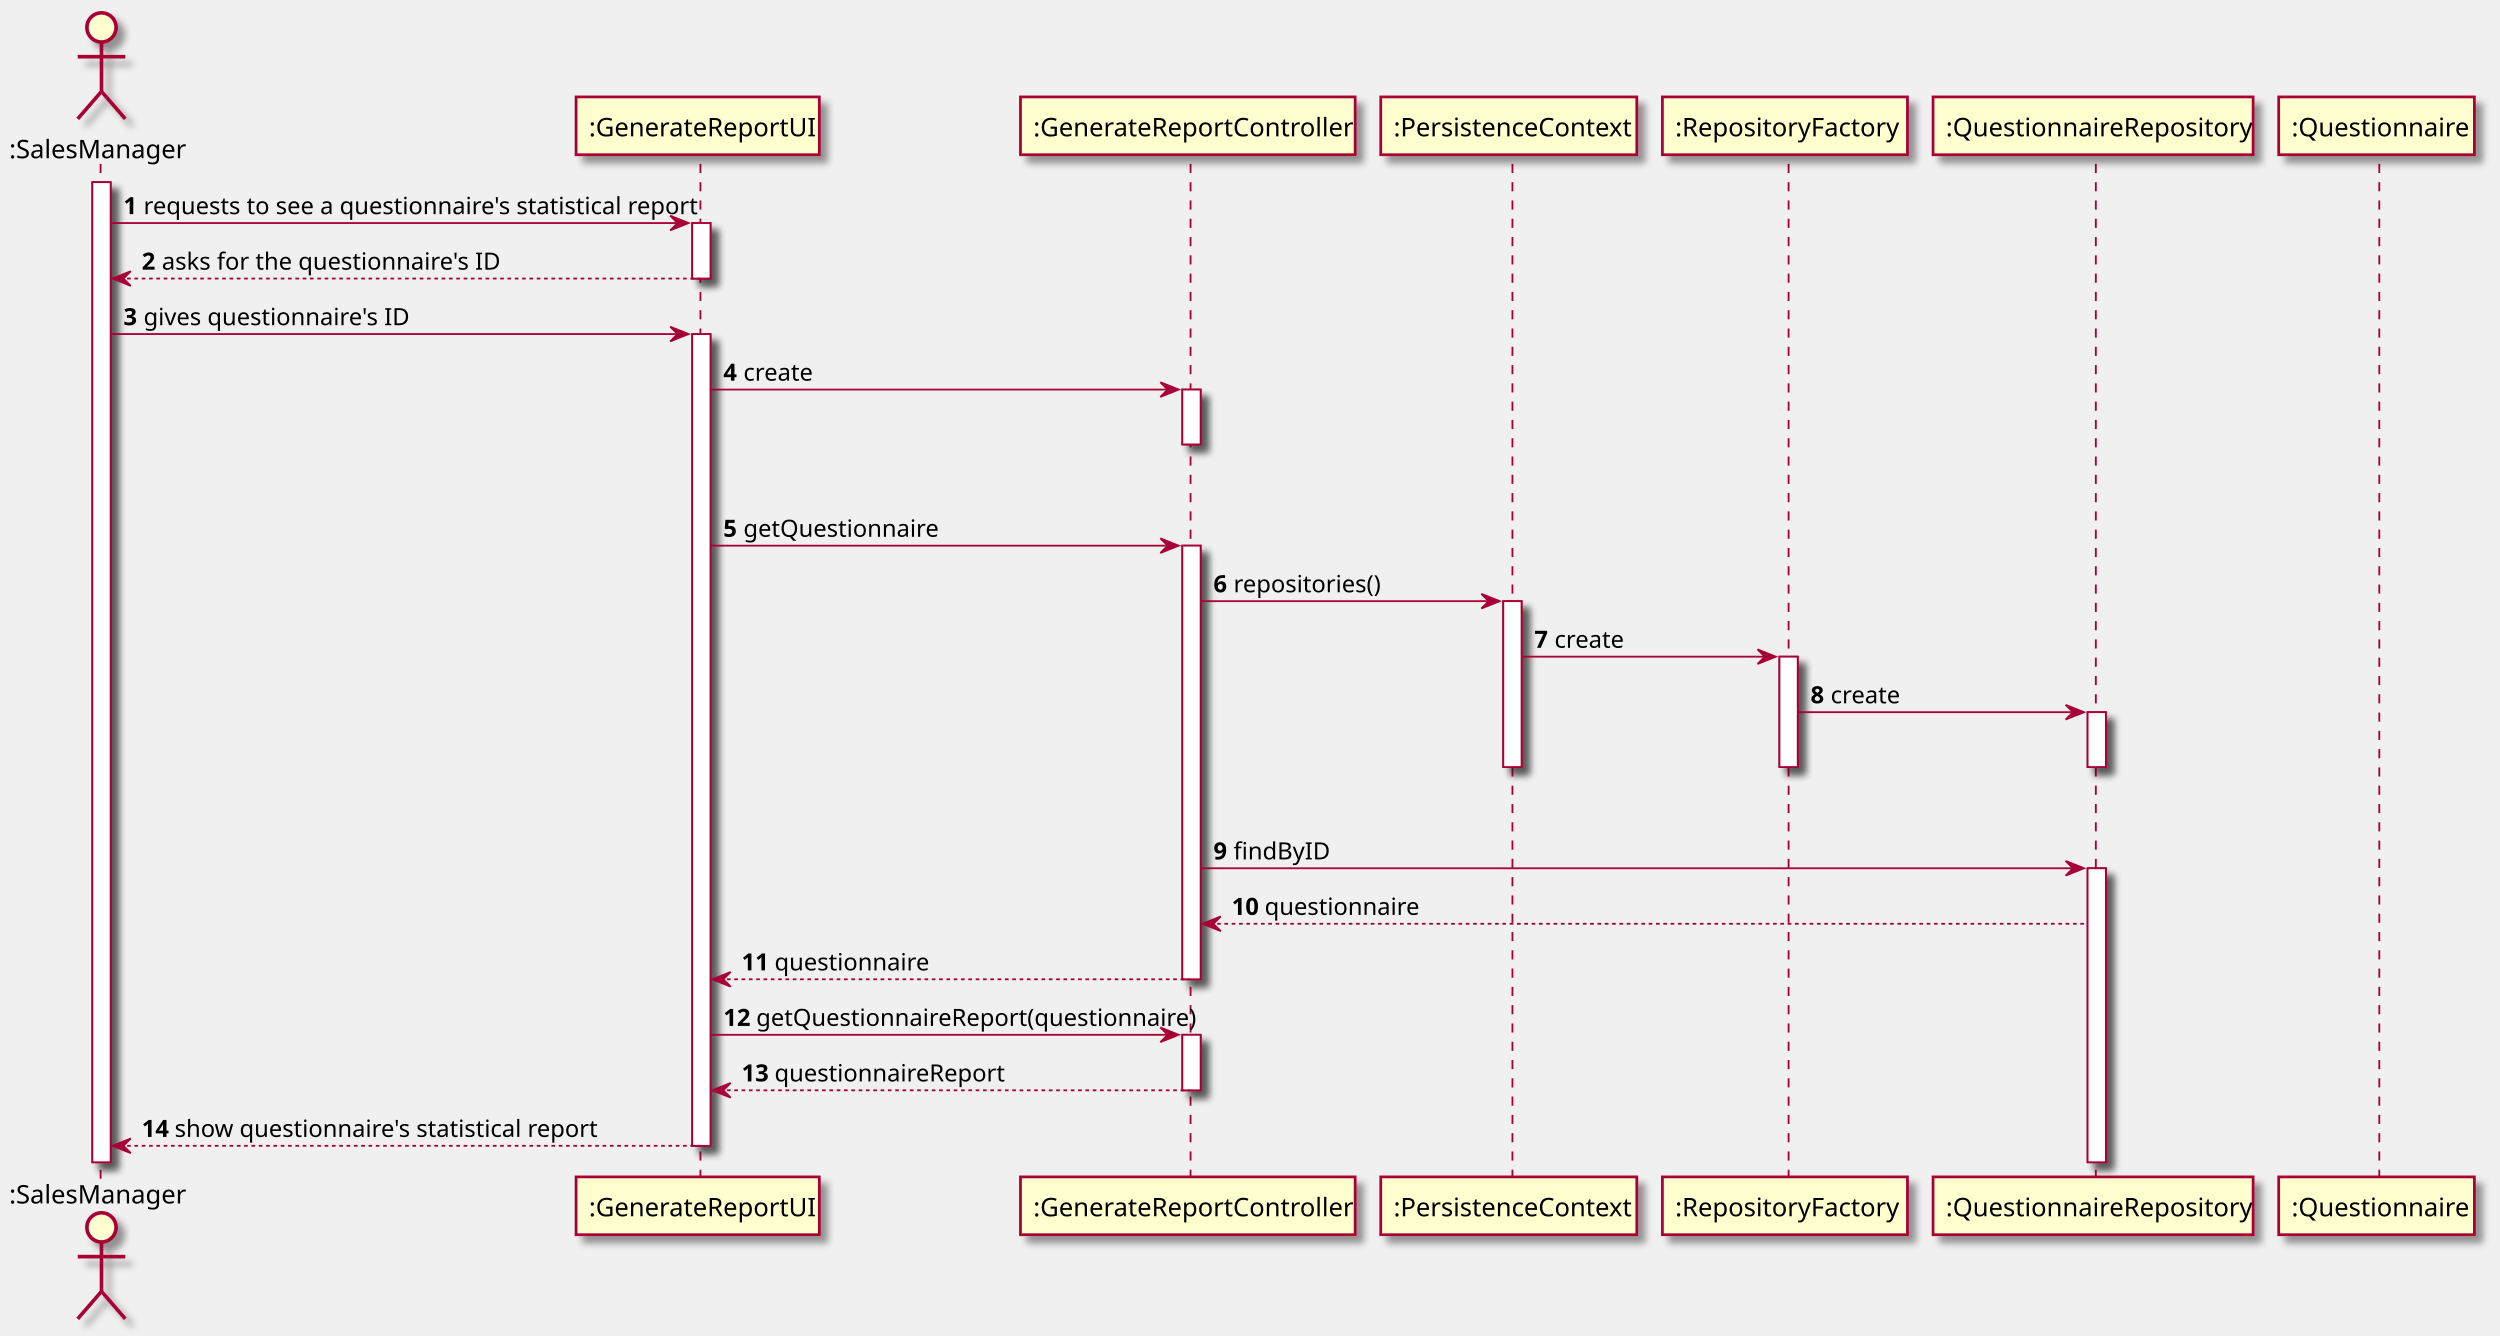
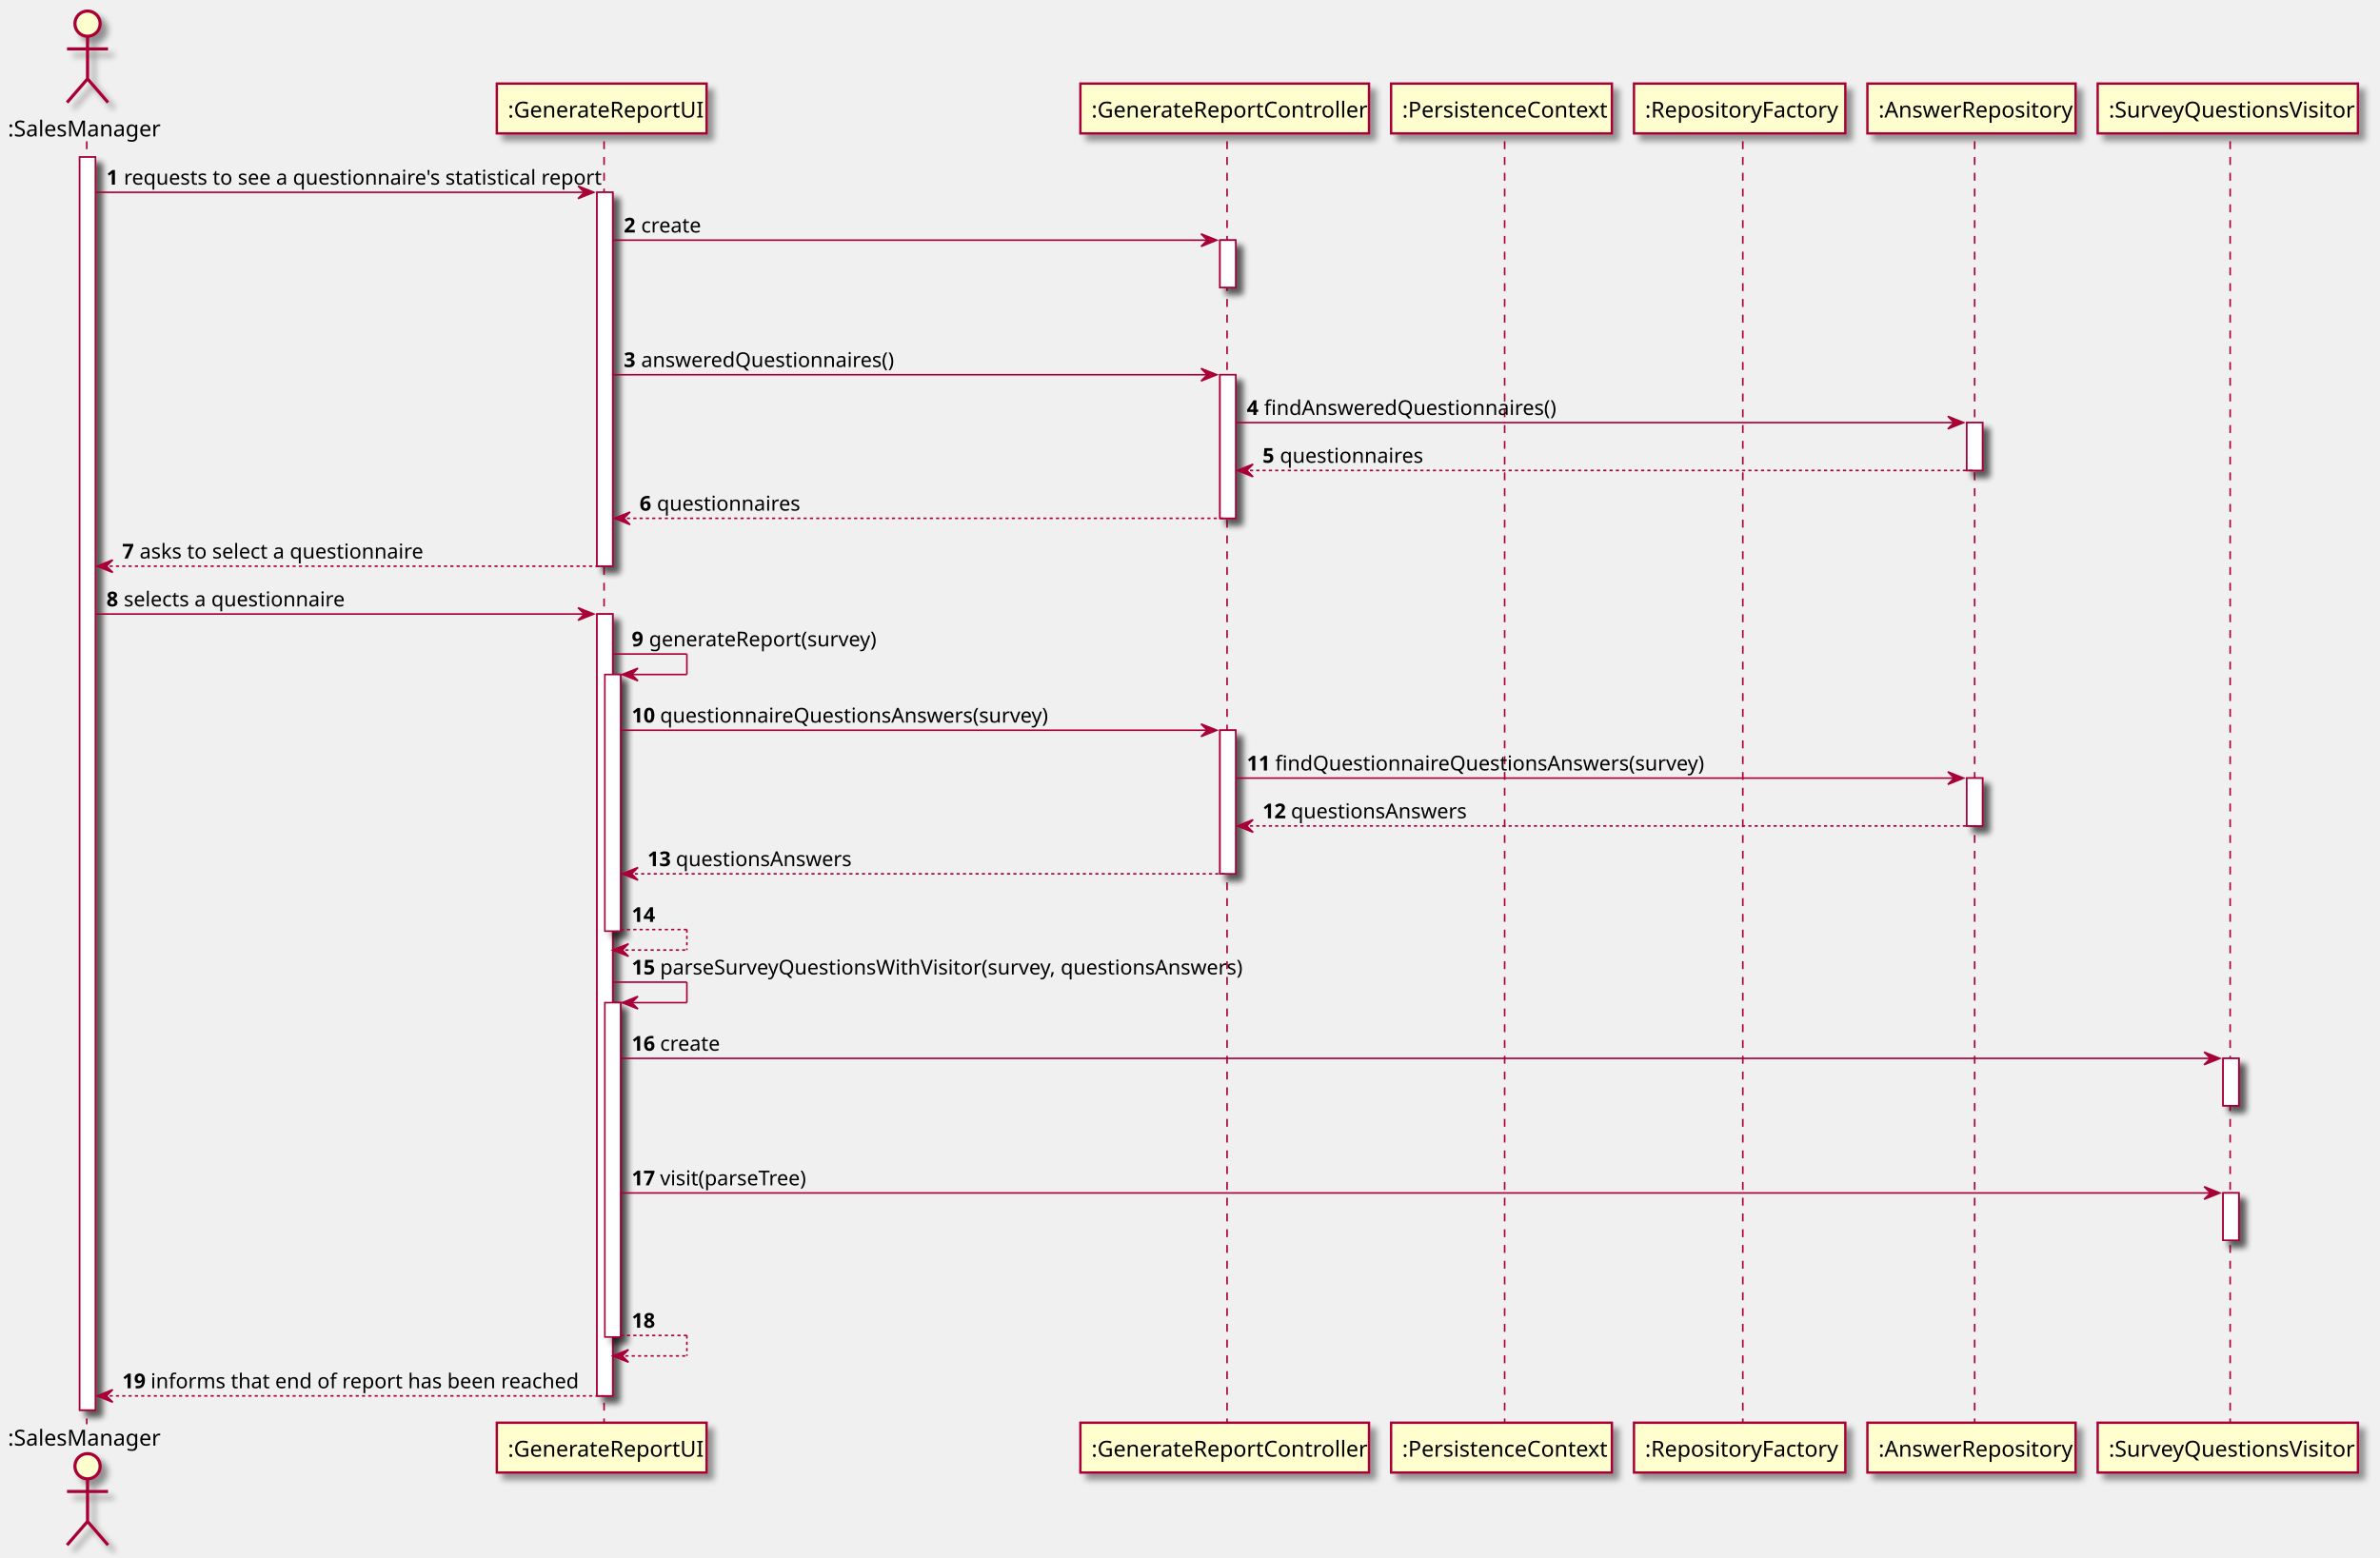
- <svg xmlns="http://www.w3.org/2000/svg" contentScriptType="application/ecmascript" contentStyleType="text/css" height="730px" preserveAspectRatio="none" style="width:1367px;height:730px;background:#FFFFFF;" version="1.1" viewBox="0 0 1367 730" width="1367px" zoomAndPan="magnify">
+ <svg xmlns="http://www.w3.org/2000/svg" contentScriptType="application/ecmascript" contentStyleType="text/css" height="988px" preserveAspectRatio="none" style="width:1509px;height:988px;background:#FFFFFF;" version="1.1" viewBox="0 0 1509 988" width="1509px" zoomAndPan="magnify">
  <defs>
-     <filter height="300%" id="fwkdn3br0n31w" width="300%" x="-1" y="-1">
+     <filter height="300%" id="f1bcxek0wkn7is" width="300%" x="-1" y="-1">
      <feGaussianBlur result="blurOut" stdDeviation="2.0" />
      <feColorMatrix in="blurOut" result="blurOut2" type="matrix" values="0 0 0 0 0 0 0 0 0 0 0 0 0 0 0 0 0 0 .4 0" />
      <feOffset dx="4.0" dy="4.0" in="blurOut2" result="blurOut3" />
      <feBlend in="SourceGraphic" in2="blurOut3" mode="normal" />
    </filter>
  </defs>
  <g>
-     <rect fill="#FFFFFF" filter="url(#fwkdn3br0n31w)" height="535.922" style="stroke:#A80036;stroke-width:1.0;" width="10" x="50.5" y="99.609" />
-     <rect fill="#FFFFFF" filter="url(#fwkdn3br0n31w)" height="30.352" style="stroke:#A80036;stroke-width:1.0;" width="10" x="378.5" y="121.961" />
-     <rect fill="#FFFFFF" filter="url(#fwkdn3br0n31w)" height="443.867" style="stroke:#A80036;stroke-width:1.0;" width="10" x="378.5" y="182.664" />
-     <rect fill="#FFFFFF" filter="url(#fwkdn3br0n31w)" height="30" style="stroke:#A80036;stroke-width:1.0;" width="10" x="646.5" y="213.016" />
-     <rect fill="#FFFFFF" filter="url(#fwkdn3br0n31w)" height="237.109" style="stroke:#A80036;stroke-width:1.0;" width="10" x="646.5" y="298.367" />
-     <rect fill="#FFFFFF" filter="url(#fwkdn3br0n31w)" height="30.352" style="stroke:#A80036;stroke-width:1.0;" width="10" x="646.5" y="565.828" />
-     <rect fill="#FFFFFF" filter="url(#fwkdn3br0n31w)" height="90.703" style="stroke:#A80036;stroke-width:1.0;" width="10" x="822" y="328.719" />
-     <rect fill="#FFFFFF" filter="url(#fwkdn3br0n31w)" height="60.352" style="stroke:#A80036;stroke-width:1.0;" width="10" x="973" y="359.07" />
-     <rect fill="#FFFFFF" filter="url(#fwkdn3br0n31w)" height="30" style="stroke:#A80036;stroke-width:1.0;" width="10" x="1141.5" y="389.422" />
-     <rect fill="#FFFFFF" filter="url(#fwkdn3br0n31w)" height="160.758" style="stroke:#A80036;stroke-width:1.0;" width="10" x="1141.5" y="474.773" />
-     <line style="stroke:#A80036;stroke-width:1.0;stroke-dasharray:5.0,5.0;" x1="55" x2="55" y1="89.609" y2="644.531" />
-     <line style="stroke:#A80036;stroke-width:1.0;stroke-dasharray:5.0,5.0;" x1="383" x2="383" y1="89.609" y2="644.531" />
-     <line style="stroke:#A80036;stroke-width:1.0;stroke-dasharray:5.0,5.0;" x1="651" x2="651" y1="89.609" y2="644.531" />
-     <line style="stroke:#A80036;stroke-width:1.0;stroke-dasharray:5.0,5.0;" x1="827" x2="827" y1="89.609" y2="644.531" />
-     <line style="stroke:#A80036;stroke-width:1.0;stroke-dasharray:5.0,5.0;" x1="978" x2="978" y1="89.609" y2="644.531" />
-     <line style="stroke:#A80036;stroke-width:1.0;stroke-dasharray:5.0,5.0;" x1="1146" x2="1146" y1="89.609" y2="644.531" />
-     <line style="stroke:#A80036;stroke-width:1.0;stroke-dasharray:5.0,5.0;" x1="1301" x2="1301" y1="89.609" y2="644.531" />
+     <rect fill="#FFFFFF" filter="url(#f1bcxek0wkn7is)" height="794.68" style="stroke:#A80036;stroke-width:1.0;" width="10" x="50.5" y="99.609" />
+     <rect fill="#FFFFFF" filter="url(#f1bcxek0wkn7is)" height="237.109" style="stroke:#A80036;stroke-width:1.0;" width="10" x="378.5" y="121.961" />
+     <rect fill="#FFFFFF" filter="url(#f1bcxek0wkn7is)" height="495.867" style="stroke:#A80036;stroke-width:1.0;" width="10" x="378.5" y="389.422" />
+     <rect fill="#FFFFFF" filter="url(#f1bcxek0wkn7is)" height="162.758" style="stroke:#A80036;stroke-width:1.0;" width="10" x="383.5" y="427.773" />
+     <rect fill="#FFFFFF" filter="url(#f1bcxek0wkn7is)" height="212.055" style="stroke:#A80036;stroke-width:1.0;" width="10" x="383.5" y="635.883" />
+     <rect fill="#FFFFFF" filter="url(#f1bcxek0wkn7is)" height="30" style="stroke:#A80036;stroke-width:1.0;" width="10" x="773.5" y="152.312" />
+     <rect fill="#FFFFFF" filter="url(#f1bcxek0wkn7is)" height="91.055" style="stroke:#A80036;stroke-width:1.0;" width="10" x="773.5" y="237.664" />
+     <rect fill="#FFFFFF" filter="url(#f1bcxek0wkn7is)" height="91.055" style="stroke:#A80036;stroke-width:1.0;" width="10" x="773.5" y="463.125" />
+     <rect fill="#FFFFFF" filter="url(#f1bcxek0wkn7is)" height="30.352" style="stroke:#A80036;stroke-width:1.0;" width="10" x="1247" y="268.016" />
+     <rect fill="#FFFFFF" filter="url(#f1bcxek0wkn7is)" height="30.352" style="stroke:#A80036;stroke-width:1.0;" width="10" x="1247" y="493.477" />
+     <rect fill="#FFFFFF" filter="url(#f1bcxek0wkn7is)" height="30" style="stroke:#A80036;stroke-width:1.0;" width="10" x="1409.5" y="671.234" />
+     <rect fill="#FFFFFF" filter="url(#f1bcxek0wkn7is)" height="30" style="stroke:#A80036;stroke-width:1.0;" width="10" x="1409.5" y="756.586" />
+     <line style="stroke:#A80036;stroke-width:1.0;stroke-dasharray:5.0,5.0;" x1="55" x2="55" y1="89.609" y2="903.289" />
+     <line style="stroke:#A80036;stroke-width:1.0;stroke-dasharray:5.0,5.0;" x1="383" x2="383" y1="89.609" y2="903.289" />
+     <line style="stroke:#A80036;stroke-width:1.0;stroke-dasharray:5.0,5.0;" x1="778" x2="778" y1="89.609" y2="903.289" />
+     <line style="stroke:#A80036;stroke-width:1.0;stroke-dasharray:5.0,5.0;" x1="954" x2="954" y1="89.609" y2="903.289" />
+     <line style="stroke:#A80036;stroke-width:1.0;stroke-dasharray:5.0,5.0;" x1="1105" x2="1105" y1="89.609" y2="903.289" />
+     <line style="stroke:#A80036;stroke-width:1.0;stroke-dasharray:5.0,5.0;" x1="1252" x2="1252" y1="89.609" y2="903.289" />
+     <line style="stroke:#A80036;stroke-width:1.0;stroke-dasharray:5.0,5.0;" x1="1414" x2="1414" y1="89.609" y2="903.289" />
    <text fill="#000000" font-family="sans-serif" font-size="14" lengthAdjust="spacing" textLength="95" x="5" y="86.533">:SalesManager</text>
-     <ellipse cx="55.5" cy="15" fill="#FEFECE" filter="url(#fwkdn3br0n31w)" rx="8" ry="8" style="stroke:#A80036;stroke-width:2.0;" />
-     <path d="M55.5,23 L55.5,50 M42.5,31 L68.5,31 M55.5,50 L42.5,65 M55.5,50 L68.5,65 " fill="none" filter="url(#fwkdn3br0n31w)" style="stroke:#A80036;stroke-width:2.0;" />
-     <text fill="#000000" font-family="sans-serif" font-size="14" lengthAdjust="spacing" textLength="95" x="5" y="658.064">:SalesManager</text>
-     <ellipse cx="55.5" cy="671.141" fill="#FEFECE" filter="url(#fwkdn3br0n31w)" rx="8" ry="8" style="stroke:#A80036;stroke-width:2.0;" />
-     <path d="M55.5,679.141 L55.5,706.141 M42.5,687.141 L68.5,687.141 M55.5,706.141 L42.5,721.141 M55.5,706.141 L68.5,721.141 " fill="none" filter="url(#fwkdn3br0n31w)" style="stroke:#A80036;stroke-width:2.0;" />
-     <rect fill="#FEFECE" filter="url(#fwkdn3br0n31w)" height="31.609" style="stroke:#A80036;stroke-width:1.5;" width="133" x="315" y="53" />
+     <ellipse cx="55.5" cy="15" fill="#FEFECE" filter="url(#f1bcxek0wkn7is)" rx="8" ry="8" style="stroke:#A80036;stroke-width:2.0;" />
+     <path d="M55.5,23 L55.5,50 M42.5,31 L68.5,31 M55.5,50 L42.5,65 M55.5,50 L68.5,65 " fill="none" filter="url(#f1bcxek0wkn7is)" style="stroke:#A80036;stroke-width:2.0;" />
+     <text fill="#000000" font-family="sans-serif" font-size="14" lengthAdjust="spacing" textLength="95" x="5" y="916.822">:SalesManager</text>
+     <ellipse cx="55.5" cy="929.898" fill="#FEFECE" filter="url(#f1bcxek0wkn7is)" rx="8" ry="8" style="stroke:#A80036;stroke-width:2.0;" />
+     <path d="M55.5,937.898 L55.5,964.898 M42.5,945.898 L68.5,945.898 M55.5,964.898 L42.5,979.898 M55.5,964.898 L68.5,979.898 " fill="none" filter="url(#f1bcxek0wkn7is)" style="stroke:#A80036;stroke-width:2.0;" />
+     <rect fill="#FEFECE" filter="url(#f1bcxek0wkn7is)" height="31.609" style="stroke:#A80036;stroke-width:1.5;" width="133" x="315" y="53" />
    <text fill="#000000" font-family="sans-serif" font-size="14" lengthAdjust="spacing" textLength="119" x="322" y="74.533">:GenerateReportUI</text>
-     <rect fill="#FEFECE" filter="url(#fwkdn3br0n31w)" height="31.609" style="stroke:#A80036;stroke-width:1.5;" width="133" x="315" y="643.531" />
-     <text fill="#000000" font-family="sans-serif" font-size="14" lengthAdjust="spacing" textLength="119" x="322" y="665.064">:GenerateReportUI</text>
-     <rect fill="#FEFECE" filter="url(#fwkdn3br0n31w)" height="31.609" style="stroke:#A80036;stroke-width:1.5;" width="183" x="558" y="53" />
-     <text fill="#000000" font-family="sans-serif" font-size="14" lengthAdjust="spacing" textLength="169" x="565" y="74.533">:GenerateReportController</text>
-     <rect fill="#FEFECE" filter="url(#fwkdn3br0n31w)" height="31.609" style="stroke:#A80036;stroke-width:1.5;" width="183" x="558" y="643.531" />
-     <text fill="#000000" font-family="sans-serif" font-size="14" lengthAdjust="spacing" textLength="169" x="565" y="665.064">:GenerateReportController</text>
-     <rect fill="#FEFECE" filter="url(#fwkdn3br0n31w)" height="31.609" style="stroke:#A80036;stroke-width:1.5;" width="140" x="755" y="53" />
-     <text fill="#000000" font-family="sans-serif" font-size="14" lengthAdjust="spacing" textLength="126" x="762" y="74.533">:PersistenceContext</text>
-     <rect fill="#FEFECE" filter="url(#fwkdn3br0n31w)" height="31.609" style="stroke:#A80036;stroke-width:1.5;" width="140" x="755" y="643.531" />
-     <text fill="#000000" font-family="sans-serif" font-size="14" lengthAdjust="spacing" textLength="126" x="762" y="665.064">:PersistenceContext</text>
-     <rect fill="#FEFECE" filter="url(#fwkdn3br0n31w)" height="31.609" style="stroke:#A80036;stroke-width:1.5;" width="134" x="909" y="53" />
-     <text fill="#000000" font-family="sans-serif" font-size="14" lengthAdjust="spacing" textLength="120" x="916" y="74.533">:RepositoryFactory</text>
-     <rect fill="#FEFECE" filter="url(#fwkdn3br0n31w)" height="31.609" style="stroke:#A80036;stroke-width:1.5;" width="134" x="909" y="643.531" />
-     <text fill="#000000" font-family="sans-serif" font-size="14" lengthAdjust="spacing" textLength="120" x="916" y="665.064">:RepositoryFactory</text>
-     <rect fill="#FEFECE" filter="url(#fwkdn3br0n31w)" height="31.609" style="stroke:#A80036;stroke-width:1.5;" width="175" x="1057" y="53" />
-     <text fill="#000000" font-family="sans-serif" font-size="14" lengthAdjust="spacing" textLength="161" x="1064" y="74.533">:QuestionnaireRepository</text>
-     <rect fill="#FEFECE" filter="url(#fwkdn3br0n31w)" height="31.609" style="stroke:#A80036;stroke-width:1.5;" width="175" x="1057" y="643.531" />
-     <text fill="#000000" font-family="sans-serif" font-size="14" lengthAdjust="spacing" textLength="161" x="1064" y="665.064">:QuestionnaireRepository</text>
-     <rect fill="#FEFECE" filter="url(#fwkdn3br0n31w)" height="31.609" style="stroke:#A80036;stroke-width:1.5;" width="107" x="1246" y="53" />
-     <text fill="#000000" font-family="sans-serif" font-size="14" lengthAdjust="spacing" textLength="93" x="1253" y="74.533">:Questionnaire</text>
-     <rect fill="#FEFECE" filter="url(#fwkdn3br0n31w)" height="31.609" style="stroke:#A80036;stroke-width:1.5;" width="107" x="1246" y="643.531" />
-     <text fill="#000000" font-family="sans-serif" font-size="14" lengthAdjust="spacing" textLength="93" x="1253" y="665.064">:Questionnaire</text>
-     <rect fill="#FFFFFF" filter="url(#fwkdn3br0n31w)" height="535.922" style="stroke:#A80036;stroke-width:1.0;" width="10" x="50.5" y="99.609" />
-     <rect fill="#FFFFFF" filter="url(#fwkdn3br0n31w)" height="30.352" style="stroke:#A80036;stroke-width:1.0;" width="10" x="378.5" y="121.961" />
-     <rect fill="#FFFFFF" filter="url(#fwkdn3br0n31w)" height="443.867" style="stroke:#A80036;stroke-width:1.0;" width="10" x="378.5" y="182.664" />
-     <rect fill="#FFFFFF" filter="url(#fwkdn3br0n31w)" height="30" style="stroke:#A80036;stroke-width:1.0;" width="10" x="646.5" y="213.016" />
-     <rect fill="#FFFFFF" filter="url(#fwkdn3br0n31w)" height="237.109" style="stroke:#A80036;stroke-width:1.0;" width="10" x="646.5" y="298.367" />
-     <rect fill="#FFFFFF" filter="url(#fwkdn3br0n31w)" height="30.352" style="stroke:#A80036;stroke-width:1.0;" width="10" x="646.5" y="565.828" />
-     <rect fill="#FFFFFF" filter="url(#fwkdn3br0n31w)" height="90.703" style="stroke:#A80036;stroke-width:1.0;" width="10" x="822" y="328.719" />
-     <rect fill="#FFFFFF" filter="url(#fwkdn3br0n31w)" height="60.352" style="stroke:#A80036;stroke-width:1.0;" width="10" x="973" y="359.07" />
-     <rect fill="#FFFFFF" filter="url(#fwkdn3br0n31w)" height="30" style="stroke:#A80036;stroke-width:1.0;" width="10" x="1141.5" y="389.422" />
-     <rect fill="#FFFFFF" filter="url(#fwkdn3br0n31w)" height="160.758" style="stroke:#A80036;stroke-width:1.0;" width="10" x="1141.5" y="474.773" />
+     <rect fill="#FEFECE" filter="url(#f1bcxek0wkn7is)" height="31.609" style="stroke:#A80036;stroke-width:1.5;" width="133" x="315" y="902.289" />
+     <text fill="#000000" font-family="sans-serif" font-size="14" lengthAdjust="spacing" textLength="119" x="322" y="923.822">:GenerateReportUI</text>
+     <rect fill="#FEFECE" filter="url(#f1bcxek0wkn7is)" height="31.609" style="stroke:#A80036;stroke-width:1.5;" width="183" x="685" y="53" />
+     <text fill="#000000" font-family="sans-serif" font-size="14" lengthAdjust="spacing" textLength="169" x="692" y="74.533">:GenerateReportController</text>
+     <rect fill="#FEFECE" filter="url(#f1bcxek0wkn7is)" height="31.609" style="stroke:#A80036;stroke-width:1.5;" width="183" x="685" y="902.289" />
+     <text fill="#000000" font-family="sans-serif" font-size="14" lengthAdjust="spacing" textLength="169" x="692" y="923.822">:GenerateReportController</text>
+     <rect fill="#FEFECE" filter="url(#f1bcxek0wkn7is)" height="31.609" style="stroke:#A80036;stroke-width:1.5;" width="140" x="882" y="53" />
+     <text fill="#000000" font-family="sans-serif" font-size="14" lengthAdjust="spacing" textLength="126" x="889" y="74.533">:PersistenceContext</text>
+     <rect fill="#FEFECE" filter="url(#f1bcxek0wkn7is)" height="31.609" style="stroke:#A80036;stroke-width:1.5;" width="140" x="882" y="902.289" />
+     <text fill="#000000" font-family="sans-serif" font-size="14" lengthAdjust="spacing" textLength="126" x="889" y="923.822">:PersistenceContext</text>
+     <rect fill="#FEFECE" filter="url(#f1bcxek0wkn7is)" height="31.609" style="stroke:#A80036;stroke-width:1.5;" width="134" x="1036" y="53" />
+     <text fill="#000000" font-family="sans-serif" font-size="14" lengthAdjust="spacing" textLength="120" x="1043" y="74.533">:RepositoryFactory</text>
+     <rect fill="#FEFECE" filter="url(#f1bcxek0wkn7is)" height="31.609" style="stroke:#A80036;stroke-width:1.5;" width="134" x="1036" y="902.289" />
+     <text fill="#000000" font-family="sans-serif" font-size="14" lengthAdjust="spacing" textLength="120" x="1043" y="923.822">:RepositoryFactory</text>
+     <rect fill="#FEFECE" filter="url(#f1bcxek0wkn7is)" height="31.609" style="stroke:#A80036;stroke-width:1.5;" width="132" x="1184" y="53" />
+     <text fill="#000000" font-family="sans-serif" font-size="14" lengthAdjust="spacing" textLength="118" x="1191" y="74.533">:AnswerRepository</text>
+     <rect fill="#FEFECE" filter="url(#f1bcxek0wkn7is)" height="31.609" style="stroke:#A80036;stroke-width:1.5;" width="132" x="1184" y="902.289" />
+     <text fill="#000000" font-family="sans-serif" font-size="14" lengthAdjust="spacing" textLength="118" x="1191" y="923.822">:AnswerRepository</text>
+     <rect fill="#FEFECE" filter="url(#f1bcxek0wkn7is)" height="31.609" style="stroke:#A80036;stroke-width:1.5;" width="165" x="1330" y="53" />
+     <text fill="#000000" font-family="sans-serif" font-size="14" lengthAdjust="spacing" textLength="151" x="1337" y="74.533">:SurveyQuestionsVisitor</text>
+     <rect fill="#FEFECE" filter="url(#f1bcxek0wkn7is)" height="31.609" style="stroke:#A80036;stroke-width:1.5;" width="165" x="1330" y="902.289" />
+     <text fill="#000000" font-family="sans-serif" font-size="14" lengthAdjust="spacing" textLength="151" x="1337" y="923.822">:SurveyQuestionsVisitor</text>
+     <rect fill="#FFFFFF" filter="url(#f1bcxek0wkn7is)" height="794.68" style="stroke:#A80036;stroke-width:1.0;" width="10" x="50.5" y="99.609" />
+     <rect fill="#FFFFFF" filter="url(#f1bcxek0wkn7is)" height="237.109" style="stroke:#A80036;stroke-width:1.0;" width="10" x="378.5" y="121.961" />
+     <rect fill="#FFFFFF" filter="url(#f1bcxek0wkn7is)" height="495.867" style="stroke:#A80036;stroke-width:1.0;" width="10" x="378.5" y="389.422" />
+     <rect fill="#FFFFFF" filter="url(#f1bcxek0wkn7is)" height="162.758" style="stroke:#A80036;stroke-width:1.0;" width="10" x="383.5" y="427.773" />
+     <rect fill="#FFFFFF" filter="url(#f1bcxek0wkn7is)" height="212.055" style="stroke:#A80036;stroke-width:1.0;" width="10" x="383.5" y="635.883" />
+     <rect fill="#FFFFFF" filter="url(#f1bcxek0wkn7is)" height="30" style="stroke:#A80036;stroke-width:1.0;" width="10" x="773.5" y="152.312" />
+     <rect fill="#FFFFFF" filter="url(#f1bcxek0wkn7is)" height="91.055" style="stroke:#A80036;stroke-width:1.0;" width="10" x="773.5" y="237.664" />
+     <rect fill="#FFFFFF" filter="url(#f1bcxek0wkn7is)" height="91.055" style="stroke:#A80036;stroke-width:1.0;" width="10" x="773.5" y="463.125" />
+     <rect fill="#FFFFFF" filter="url(#f1bcxek0wkn7is)" height="30.352" style="stroke:#A80036;stroke-width:1.0;" width="10" x="1247" y="268.016" />
+     <rect fill="#FFFFFF" filter="url(#f1bcxek0wkn7is)" height="30.352" style="stroke:#A80036;stroke-width:1.0;" width="10" x="1247" y="493.477" />
+     <rect fill="#FFFFFF" filter="url(#f1bcxek0wkn7is)" height="30" style="stroke:#A80036;stroke-width:1.0;" width="10" x="1409.5" y="671.234" />
+     <rect fill="#FFFFFF" filter="url(#f1bcxek0wkn7is)" height="30" style="stroke:#A80036;stroke-width:1.0;" width="10" x="1409.5" y="756.586" />
    <polygon fill="#A80036" points="366.5,117.961,376.5,121.961,366.5,125.961,370.5,121.961" style="stroke:#A80036;stroke-width:1.0;" />
    <line style="stroke:#A80036;stroke-width:1.0;" x1="60.5" x2="372.5" y1="121.961" y2="121.961" />
    <text fill="#000000" font-family="sans-serif" font-size="13" font-weight="bold" lengthAdjust="spacing" textLength="7" x="67.5" y="117.105">1</text>
    <text fill="#000000" font-family="sans-serif" font-size="13" lengthAdjust="spacing" textLength="288" x="78.5" y="117.105">requests to see a questionnaire's statistical report</text>
-     <polygon fill="#A80036" points="71.5,148.312,61.5,152.312,71.5,156.312,67.5,152.312" style="stroke:#A80036;stroke-width:1.0;" />
-     <line style="stroke:#A80036;stroke-width:1.0;stroke-dasharray:2.0,2.0;" x1="65.5" x2="382.5" y1="152.312" y2="152.312" />
-     <text fill="#000000" font-family="sans-serif" font-size="13" font-weight="bold" lengthAdjust="spacing" textLength="7" x="77.5" y="147.456">2</text>
-     <text fill="#000000" font-family="sans-serif" font-size="13" lengthAdjust="spacing" textLength="174" x="88.5" y="147.456">asks for the questionnaire's ID</text>
-     <polygon fill="#A80036" points="366.5,178.664,376.5,182.664,366.5,186.664,370.5,182.664" style="stroke:#A80036;stroke-width:1.0;" />
-     <line style="stroke:#A80036;stroke-width:1.0;" x1="60.5" x2="372.5" y1="182.664" y2="182.664" />
-     <text fill="#000000" font-family="sans-serif" font-size="13" font-weight="bold" lengthAdjust="spacing" textLength="7" x="67.5" y="177.808">3</text>
-     <text fill="#000000" font-family="sans-serif" font-size="13" lengthAdjust="spacing" textLength="135" x="78.5" y="177.808">gives questionnaire's ID</text>
-     <polygon fill="#A80036" points="634.5,209.016,644.5,213.016,634.5,217.016,638.5,213.016" style="stroke:#A80036;stroke-width:1.0;" />
-     <line style="stroke:#A80036;stroke-width:1.0;" x1="388.5" x2="640.5" y1="213.016" y2="213.016" />
-     <text fill="#000000" font-family="sans-serif" font-size="13" font-weight="bold" lengthAdjust="spacing" textLength="7" x="395.5" y="208.159">4</text>
-     <text fill="#000000" font-family="sans-serif" font-size="13" lengthAdjust="spacing" textLength="36" x="406.5" y="208.159">create</text>
-     <polygon fill="#A80036" points="634.5,294.367,644.5,298.367,634.5,302.367,638.5,298.367" style="stroke:#A80036;stroke-width:1.0;" />
-     <line style="stroke:#A80036;stroke-width:1.0;" x1="388.5" x2="640.5" y1="298.367" y2="298.367" />
-     <text fill="#000000" font-family="sans-serif" font-size="13" font-weight="bold" lengthAdjust="spacing" textLength="7" x="395.5" y="293.511">5</text>
-     <text fill="#000000" font-family="sans-serif" font-size="13" lengthAdjust="spacing" textLength="98" x="406.5" y="293.511">getQuestionnaire</text>
-     <polygon fill="#A80036" points="810,324.719,820,328.719,810,332.719,814,328.719" style="stroke:#A80036;stroke-width:1.0;" />
-     <line style="stroke:#A80036;stroke-width:1.0;" x1="656.5" x2="816" y1="328.719" y2="328.719" />
-     <text fill="#000000" font-family="sans-serif" font-size="13" font-weight="bold" lengthAdjust="spacing" textLength="7" x="663.5" y="323.862">6</text>
-     <text fill="#000000" font-family="sans-serif" font-size="13" lengthAdjust="spacing" textLength="75" x="674.5" y="323.862">repositories()</text>
-     <polygon fill="#A80036" points="961,355.07,971,359.07,961,363.07,965,359.07" style="stroke:#A80036;stroke-width:1.0;" />
-     <line style="stroke:#A80036;stroke-width:1.0;" x1="832" x2="967" y1="359.07" y2="359.07" />
-     <text fill="#000000" font-family="sans-serif" font-size="13" font-weight="bold" lengthAdjust="spacing" textLength="7" x="839" y="354.214">7</text>
-     <text fill="#000000" font-family="sans-serif" font-size="13" lengthAdjust="spacing" textLength="36" x="850" y="354.214">create</text>
-     <polygon fill="#A80036" points="1129.5,385.422,1139.5,389.422,1129.5,393.422,1133.5,389.422" style="stroke:#A80036;stroke-width:1.0;" />
-     <line style="stroke:#A80036;stroke-width:1.0;" x1="983" x2="1135.5" y1="389.422" y2="389.422" />
-     <text fill="#000000" font-family="sans-serif" font-size="13" font-weight="bold" lengthAdjust="spacing" textLength="7" x="990" y="384.565">8</text>
-     <text fill="#000000" font-family="sans-serif" font-size="13" lengthAdjust="spacing" textLength="36" x="1001" y="384.565">create</text>
-     <polygon fill="#A80036" points="1129.5,470.773,1139.5,474.773,1129.5,478.773,1133.5,474.773" style="stroke:#A80036;stroke-width:1.0;" />
-     <line style="stroke:#A80036;stroke-width:1.0;" x1="656.5" x2="1135.5" y1="474.773" y2="474.773" />
-     <text fill="#000000" font-family="sans-serif" font-size="13" font-weight="bold" lengthAdjust="spacing" textLength="7" x="663.5" y="469.917">9</text>
-     <text fill="#000000" font-family="sans-serif" font-size="13" lengthAdjust="spacing" textLength="48" x="674.5" y="469.917">findByID</text>
-     <polygon fill="#A80036" points="667.5,501.125,657.5,505.125,667.5,509.125,663.5,505.125" style="stroke:#A80036;stroke-width:1.0;" />
-     <line style="stroke:#A80036;stroke-width:1.0;stroke-dasharray:2.0,2.0;" x1="661.5" x2="1140.5" y1="505.125" y2="505.125" />
-     <text fill="#000000" font-family="sans-serif" font-size="13" font-weight="bold" lengthAdjust="spacing" textLength="14" x="673.5" y="500.269">10</text>
-     <text fill="#000000" font-family="sans-serif" font-size="13" lengthAdjust="spacing" textLength="77" x="691.5" y="500.269">questionnaire</text>
-     <polygon fill="#A80036" points="399.5,531.477,389.5,535.477,399.5,539.477,395.5,535.477" style="stroke:#A80036;stroke-width:1.0;" />
-     <line style="stroke:#A80036;stroke-width:1.0;stroke-dasharray:2.0,2.0;" x1="393.5" x2="650.5" y1="535.477" y2="535.477" />
-     <text fill="#000000" font-family="sans-serif" font-size="13" font-weight="bold" lengthAdjust="spacing" textLength="14" x="405.5" y="530.62">11</text>
-     <text fill="#000000" font-family="sans-serif" font-size="13" lengthAdjust="spacing" textLength="77" x="423.5" y="530.62">questionnaire</text>
-     <polygon fill="#A80036" points="634.5,561.828,644.5,565.828,634.5,569.828,638.5,565.828" style="stroke:#A80036;stroke-width:1.0;" />
-     <line style="stroke:#A80036;stroke-width:1.0;" x1="388.5" x2="640.5" y1="565.828" y2="565.828" />
-     <text fill="#000000" font-family="sans-serif" font-size="13" font-weight="bold" lengthAdjust="spacing" textLength="14" x="395.5" y="560.972">12</text>
-     <text fill="#000000" font-family="sans-serif" font-size="13" lengthAdjust="spacing" textLength="221" x="413.5" y="560.972">getQuestionnaireReport(questionnaire)</text>
-     <polygon fill="#A80036" points="399.5,592.18,389.5,596.18,399.5,600.18,395.5,596.18" style="stroke:#A80036;stroke-width:1.0;" />
-     <line style="stroke:#A80036;stroke-width:1.0;stroke-dasharray:2.0,2.0;" x1="393.5" x2="650.5" y1="596.18" y2="596.18" />
-     <text fill="#000000" font-family="sans-serif" font-size="13" font-weight="bold" lengthAdjust="spacing" textLength="14" x="405.5" y="591.323">13</text>
-     <text fill="#000000" font-family="sans-serif" font-size="13" lengthAdjust="spacing" textLength="115" x="423.5" y="591.323">questionnaireReport</text>
-     <polygon fill="#A80036" points="71.5,622.531,61.5,626.531,71.5,630.531,67.5,626.531" style="stroke:#A80036;stroke-width:1.0;" />
-     <line style="stroke:#A80036;stroke-width:1.0;stroke-dasharray:2.0,2.0;" x1="65.5" x2="382.5" y1="626.531" y2="626.531" />
-     <text fill="#000000" font-family="sans-serif" font-size="13" font-weight="bold" lengthAdjust="spacing" textLength="14" x="77.5" y="621.675">14</text>
-     <text fill="#000000" font-family="sans-serif" font-size="13" lengthAdjust="spacing" textLength="217" x="95.5" y="621.675">show questionnaire's statistical report</text>
+     <polygon fill="#A80036" points="761.5,148.312,771.5,152.312,761.5,156.312,765.5,152.312" style="stroke:#A80036;stroke-width:1.0;" />
+     <line style="stroke:#A80036;stroke-width:1.0;" x1="388.5" x2="767.5" y1="152.312" y2="152.312" />
+     <text fill="#000000" font-family="sans-serif" font-size="13" font-weight="bold" lengthAdjust="spacing" textLength="7" x="395.5" y="147.456">2</text>
+     <text fill="#000000" font-family="sans-serif" font-size="13" lengthAdjust="spacing" textLength="36" x="406.5" y="147.456">create</text>
+     <polygon fill="#A80036" points="761.5,233.664,771.5,237.664,761.5,241.664,765.5,237.664" style="stroke:#A80036;stroke-width:1.0;" />
+     <line style="stroke:#A80036;stroke-width:1.0;" x1="388.5" x2="767.5" y1="237.664" y2="237.664" />
+     <text fill="#000000" font-family="sans-serif" font-size="13" font-weight="bold" lengthAdjust="spacing" textLength="7" x="395.5" y="232.808">3</text>
+     <text fill="#000000" font-family="sans-serif" font-size="13" lengthAdjust="spacing" textLength="150" x="406.5" y="232.808">answeredQuestionnaires()</text>
+     <polygon fill="#A80036" points="1235,264.016,1245,268.016,1235,272.016,1239,268.016" style="stroke:#A80036;stroke-width:1.0;" />
+     <line style="stroke:#A80036;stroke-width:1.0;" x1="783.5" x2="1241" y1="268.016" y2="268.016" />
+     <text fill="#000000" font-family="sans-serif" font-size="13" font-weight="bold" lengthAdjust="spacing" textLength="7" x="790.5" y="263.159">4</text>
+     <text fill="#000000" font-family="sans-serif" font-size="13" lengthAdjust="spacing" textLength="172" x="801.5" y="263.159">findAnsweredQuestionnaires()</text>
+     <polygon fill="#A80036" points="794.5,294.367,784.5,298.367,794.5,302.367,790.5,298.367" style="stroke:#A80036;stroke-width:1.0;" />
+     <line style="stroke:#A80036;stroke-width:1.0;stroke-dasharray:2.0,2.0;" x1="788.5" x2="1251" y1="298.367" y2="298.367" />
+     <text fill="#000000" font-family="sans-serif" font-size="13" font-weight="bold" lengthAdjust="spacing" textLength="7" x="800.5" y="293.511">5</text>
+     <text fill="#000000" font-family="sans-serif" font-size="13" lengthAdjust="spacing" textLength="84" x="811.5" y="293.511">questionnaires</text>
+     <polygon fill="#A80036" points="399.5,324.719,389.5,328.719,399.5,332.719,395.5,328.719" style="stroke:#A80036;stroke-width:1.0;" />
+     <line style="stroke:#A80036;stroke-width:1.0;stroke-dasharray:2.0,2.0;" x1="393.5" x2="777.5" y1="328.719" y2="328.719" />
+     <text fill="#000000" font-family="sans-serif" font-size="13" font-weight="bold" lengthAdjust="spacing" textLength="7" x="405.5" y="323.862">6</text>
+     <text fill="#000000" font-family="sans-serif" font-size="13" lengthAdjust="spacing" textLength="84" x="416.5" y="323.862">questionnaires</text>
+     <polygon fill="#A80036" points="71.5,355.07,61.5,359.07,71.5,363.07,67.5,359.07" style="stroke:#A80036;stroke-width:1.0;" />
+     <line style="stroke:#A80036;stroke-width:1.0;stroke-dasharray:2.0,2.0;" x1="65.5" x2="382.5" y1="359.07" y2="359.07" />
+     <text fill="#000000" font-family="sans-serif" font-size="13" font-weight="bold" lengthAdjust="spacing" textLength="7" x="77.5" y="354.214">7</text>
+     <text fill="#000000" font-family="sans-serif" font-size="13" lengthAdjust="spacing" textLength="174" x="88.5" y="354.214">asks to select a questionnaire</text>
+     <polygon fill="#A80036" points="366.5,385.422,376.5,389.422,366.5,393.422,370.5,389.422" style="stroke:#A80036;stroke-width:1.0;" />
+     <line style="stroke:#A80036;stroke-width:1.0;" x1="60.5" x2="372.5" y1="389.422" y2="389.422" />
+     <text fill="#000000" font-family="sans-serif" font-size="13" font-weight="bold" lengthAdjust="spacing" textLength="7" x="67.5" y="384.565">8</text>
+     <text fill="#000000" font-family="sans-serif" font-size="13" lengthAdjust="spacing" textLength="134" x="78.5" y="384.565">selects a questionnaire</text>
+     <line style="stroke:#A80036;stroke-width:1.0;" x1="388.5" x2="435.5" y1="414.773" y2="414.773" />
+     <line style="stroke:#A80036;stroke-width:1.0;" x1="435.5" x2="435.5" y1="414.773" y2="427.773" />
+     <line style="stroke:#A80036;stroke-width:1.0;" x1="394.5" x2="435.5" y1="427.773" y2="427.773" />
+     <polygon fill="#A80036" points="404.5,423.773,394.5,427.773,404.5,431.773,400.5,427.773" style="stroke:#A80036;stroke-width:1.0;" />
+     <text fill="#000000" font-family="sans-serif" font-size="13" font-weight="bold" lengthAdjust="spacing" textLength="7" x="400.5" y="409.917">9</text>
+     <text fill="#000000" font-family="sans-serif" font-size="13" lengthAdjust="spacing" textLength="133" x="411.5" y="409.917">generateReport(survey)</text>
+     <polygon fill="#A80036" points="761.5,459.125,771.5,463.125,761.5,467.125,765.5,463.125" style="stroke:#A80036;stroke-width:1.0;" />
+     <line style="stroke:#A80036;stroke-width:1.0;" x1="393.5" x2="767.5" y1="463.125" y2="463.125" />
+     <text fill="#000000" font-family="sans-serif" font-size="13" font-weight="bold" lengthAdjust="spacing" textLength="14" x="400.5" y="458.269">10</text>
+     <text fill="#000000" font-family="sans-serif" font-size="13" lengthAdjust="spacing" textLength="231" x="418.5" y="458.269">questionnaireQuestionsAnswers(survey)</text>
+     <polygon fill="#A80036" points="1235,489.477,1245,493.477,1235,497.477,1239,493.477" style="stroke:#A80036;stroke-width:1.0;" />
+     <line style="stroke:#A80036;stroke-width:1.0;" x1="783.5" x2="1241" y1="493.477" y2="493.477" />
+     <text fill="#000000" font-family="sans-serif" font-size="13" font-weight="bold" lengthAdjust="spacing" textLength="14" x="790.5" y="488.62">11</text>
+     <text fill="#000000" font-family="sans-serif" font-size="13" lengthAdjust="spacing" textLength="254" x="808.5" y="488.62">findQuestionnaireQuestionsAnswers(survey)</text>
+     <polygon fill="#A80036" points="794.5,519.828,784.5,523.828,794.5,527.828,790.5,523.828" style="stroke:#A80036;stroke-width:1.0;" />
+     <line style="stroke:#A80036;stroke-width:1.0;stroke-dasharray:2.0,2.0;" x1="788.5" x2="1251" y1="523.828" y2="523.828" />
+     <text fill="#000000" font-family="sans-serif" font-size="13" font-weight="bold" lengthAdjust="spacing" textLength="14" x="800.5" y="518.972">12</text>
+     <text fill="#000000" font-family="sans-serif" font-size="13" lengthAdjust="spacing" textLength="106" x="818.5" y="518.972">questionsAnswers</text>
+     <polygon fill="#A80036" points="404.5,550.18,394.5,554.18,404.5,558.18,400.5,554.18" style="stroke:#A80036;stroke-width:1.0;" />
+     <line style="stroke:#A80036;stroke-width:1.0;stroke-dasharray:2.0,2.0;" x1="398.5" x2="777.5" y1="554.18" y2="554.18" />
+     <text fill="#000000" font-family="sans-serif" font-size="13" font-weight="bold" lengthAdjust="spacing" textLength="14" x="410.5" y="549.323">13</text>
+     <text fill="#000000" font-family="sans-serif" font-size="13" lengthAdjust="spacing" textLength="106" x="428.5" y="549.323">questionsAnswers</text>
+     <line style="stroke:#A80036;stroke-width:1.0;stroke-dasharray:2.0,2.0;" x1="393.5" x2="435.5" y1="589.531" y2="589.531" />
+     <line style="stroke:#A80036;stroke-width:1.0;stroke-dasharray:2.0,2.0;" x1="435.5" x2="435.5" y1="589.531" y2="602.531" />
+     <line style="stroke:#A80036;stroke-width:1.0;stroke-dasharray:2.0,2.0;" x1="388.5" x2="435.5" y1="602.531" y2="602.531" />
+     <polygon fill="#A80036" points="398.5,598.531,388.5,602.531,398.5,606.531,394.5,602.531" style="stroke:#A80036;stroke-width:1.0;" />
+     <text fill="#000000" font-family="sans-serif" font-size="13" font-weight="bold" lengthAdjust="spacing" textLength="14" x="400.5" y="584.675">14</text>
+     <text fill="#000000" font-family="sans-serif" font-size="13" lengthAdjust="spacing" textLength="0" x="422.5" y="584.675" />
+     <line style="stroke:#A80036;stroke-width:1.0;" x1="388.5" x2="435.5" y1="622.883" y2="622.883" />
+     <line style="stroke:#A80036;stroke-width:1.0;" x1="435.5" x2="435.5" y1="622.883" y2="635.883" />
+     <line style="stroke:#A80036;stroke-width:1.0;" x1="394.5" x2="435.5" y1="635.883" y2="635.883" />
+     <polygon fill="#A80036" points="404.5,631.883,394.5,635.883,404.5,639.883,400.5,635.883" style="stroke:#A80036;stroke-width:1.0;" />
+     <text fill="#000000" font-family="sans-serif" font-size="13" font-weight="bold" lengthAdjust="spacing" textLength="14" x="400.5" y="618.026">15</text>
+     <text fill="#000000" font-family="sans-serif" font-size="13" lengthAdjust="spacing" textLength="353" x="418.5" y="618.026">parseSurveyQuestionsWithVisitor(survey, questionsAnswers)</text>
+     <polygon fill="#A80036" points="1397.5,667.234,1407.5,671.234,1397.5,675.234,1401.5,671.234" style="stroke:#A80036;stroke-width:1.0;" />
+     <line style="stroke:#A80036;stroke-width:1.0;" x1="393.5" x2="1403.5" y1="671.234" y2="671.234" />
+     <text fill="#000000" font-family="sans-serif" font-size="13" font-weight="bold" lengthAdjust="spacing" textLength="14" x="400.5" y="666.378">16</text>
+     <text fill="#000000" font-family="sans-serif" font-size="13" lengthAdjust="spacing" textLength="36" x="418.5" y="666.378">create</text>
+     <polygon fill="#A80036" points="1397.5,752.586,1407.5,756.586,1397.5,760.586,1401.5,756.586" style="stroke:#A80036;stroke-width:1.0;" />
+     <line style="stroke:#A80036;stroke-width:1.0;" x1="393.5" x2="1403.5" y1="756.586" y2="756.586" />
+     <text fill="#000000" font-family="sans-serif" font-size="13" font-weight="bold" lengthAdjust="spacing" textLength="14" x="400.5" y="751.73">17</text>
+     <text fill="#000000" font-family="sans-serif" font-size="13" lengthAdjust="spacing" textLength="87" x="418.5" y="751.73">visit(parseTree)</text>
+     <line style="stroke:#A80036;stroke-width:1.0;stroke-dasharray:2.0,2.0;" x1="393.5" x2="435.5" y1="846.938" y2="846.938" />
+     <line style="stroke:#A80036;stroke-width:1.0;stroke-dasharray:2.0,2.0;" x1="435.5" x2="435.5" y1="846.938" y2="859.938" />
+     <line style="stroke:#A80036;stroke-width:1.0;stroke-dasharray:2.0,2.0;" x1="388.5" x2="435.5" y1="859.938" y2="859.938" />
+     <polygon fill="#A80036" points="398.5,855.938,388.5,859.938,398.5,863.938,394.5,859.938" style="stroke:#A80036;stroke-width:1.0;" />
+     <text fill="#000000" font-family="sans-serif" font-size="13" font-weight="bold" lengthAdjust="spacing" textLength="14" x="400.5" y="842.081">18</text>
+     <text fill="#000000" font-family="sans-serif" font-size="13" lengthAdjust="spacing" textLength="0" x="422.5" y="842.081" />
+     <polygon fill="#A80036" points="71.5,881.289,61.5,885.289,71.5,889.289,67.5,885.289" style="stroke:#A80036;stroke-width:1.0;" />
+     <line style="stroke:#A80036;stroke-width:1.0;stroke-dasharray:2.0,2.0;" x1="65.5" x2="382.5" y1="885.289" y2="885.289" />
+     <text fill="#000000" font-family="sans-serif" font-size="13" font-weight="bold" lengthAdjust="spacing" textLength="14" x="77.5" y="880.433">19</text>
+     <text fill="#000000" font-family="sans-serif" font-size="13" lengthAdjust="spacing" textLength="251" x="95.5" y="880.433">informs that end of report has been reached</text>
  </g>
</svg>
